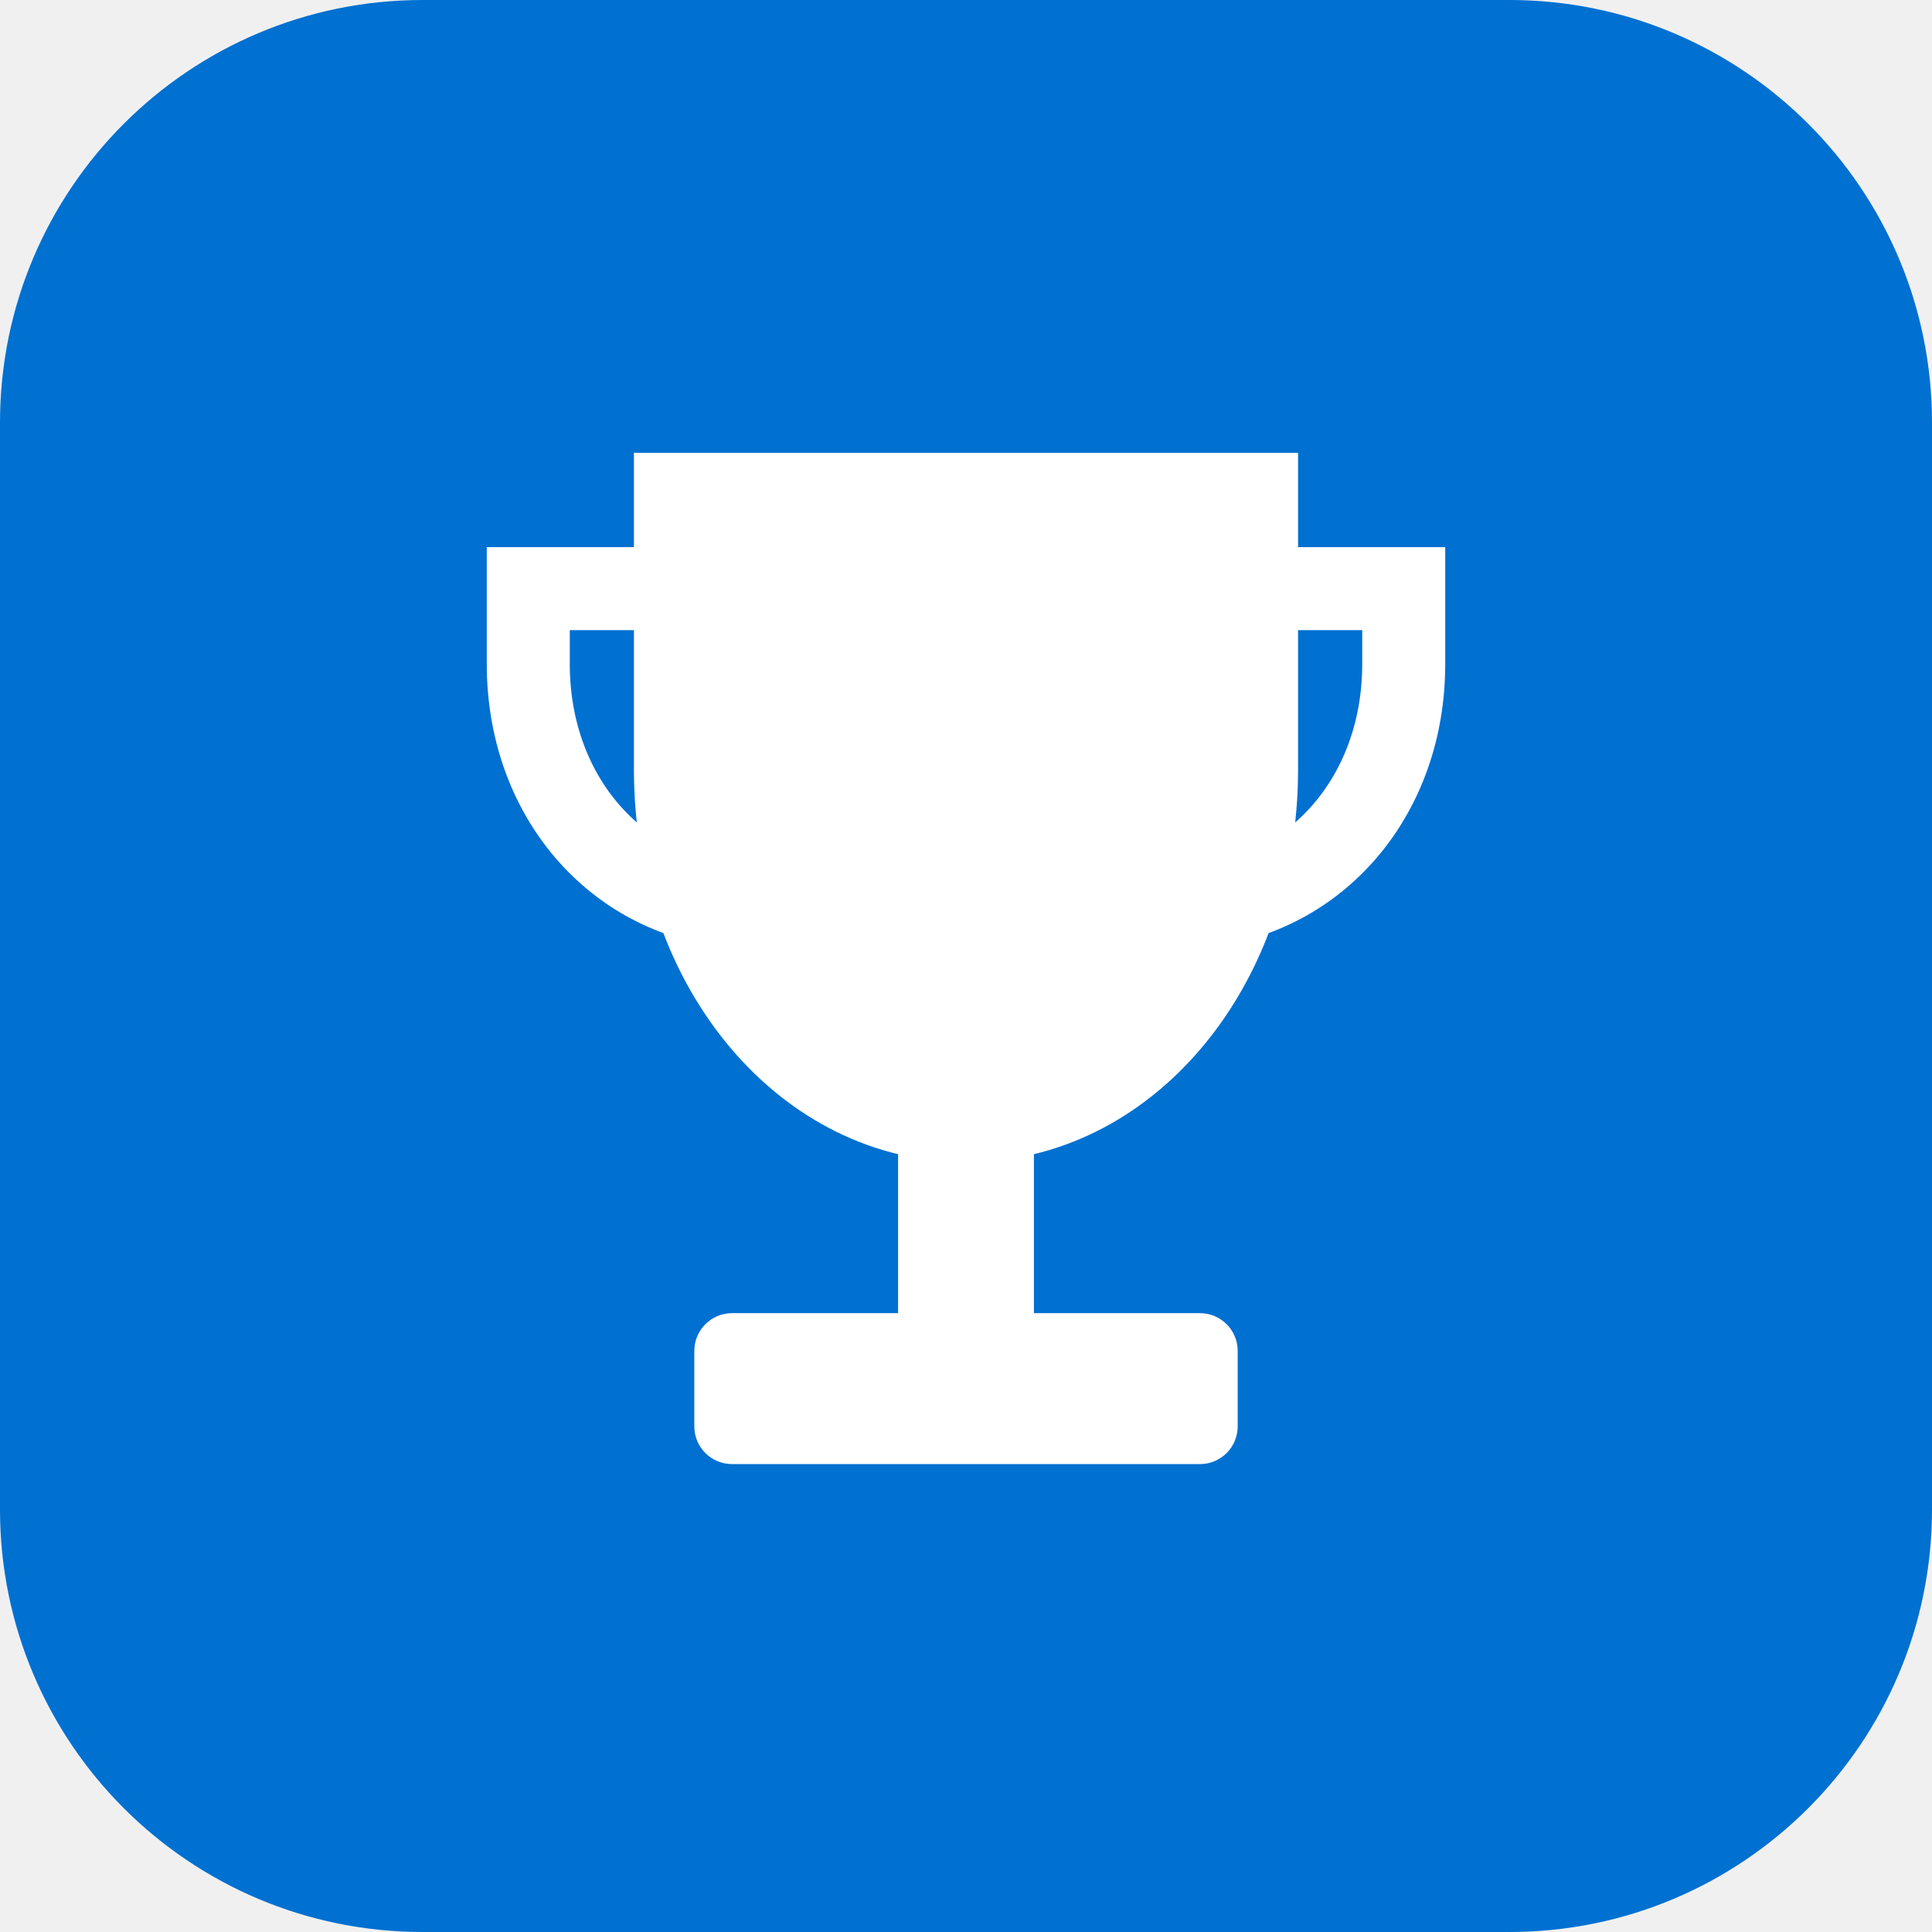
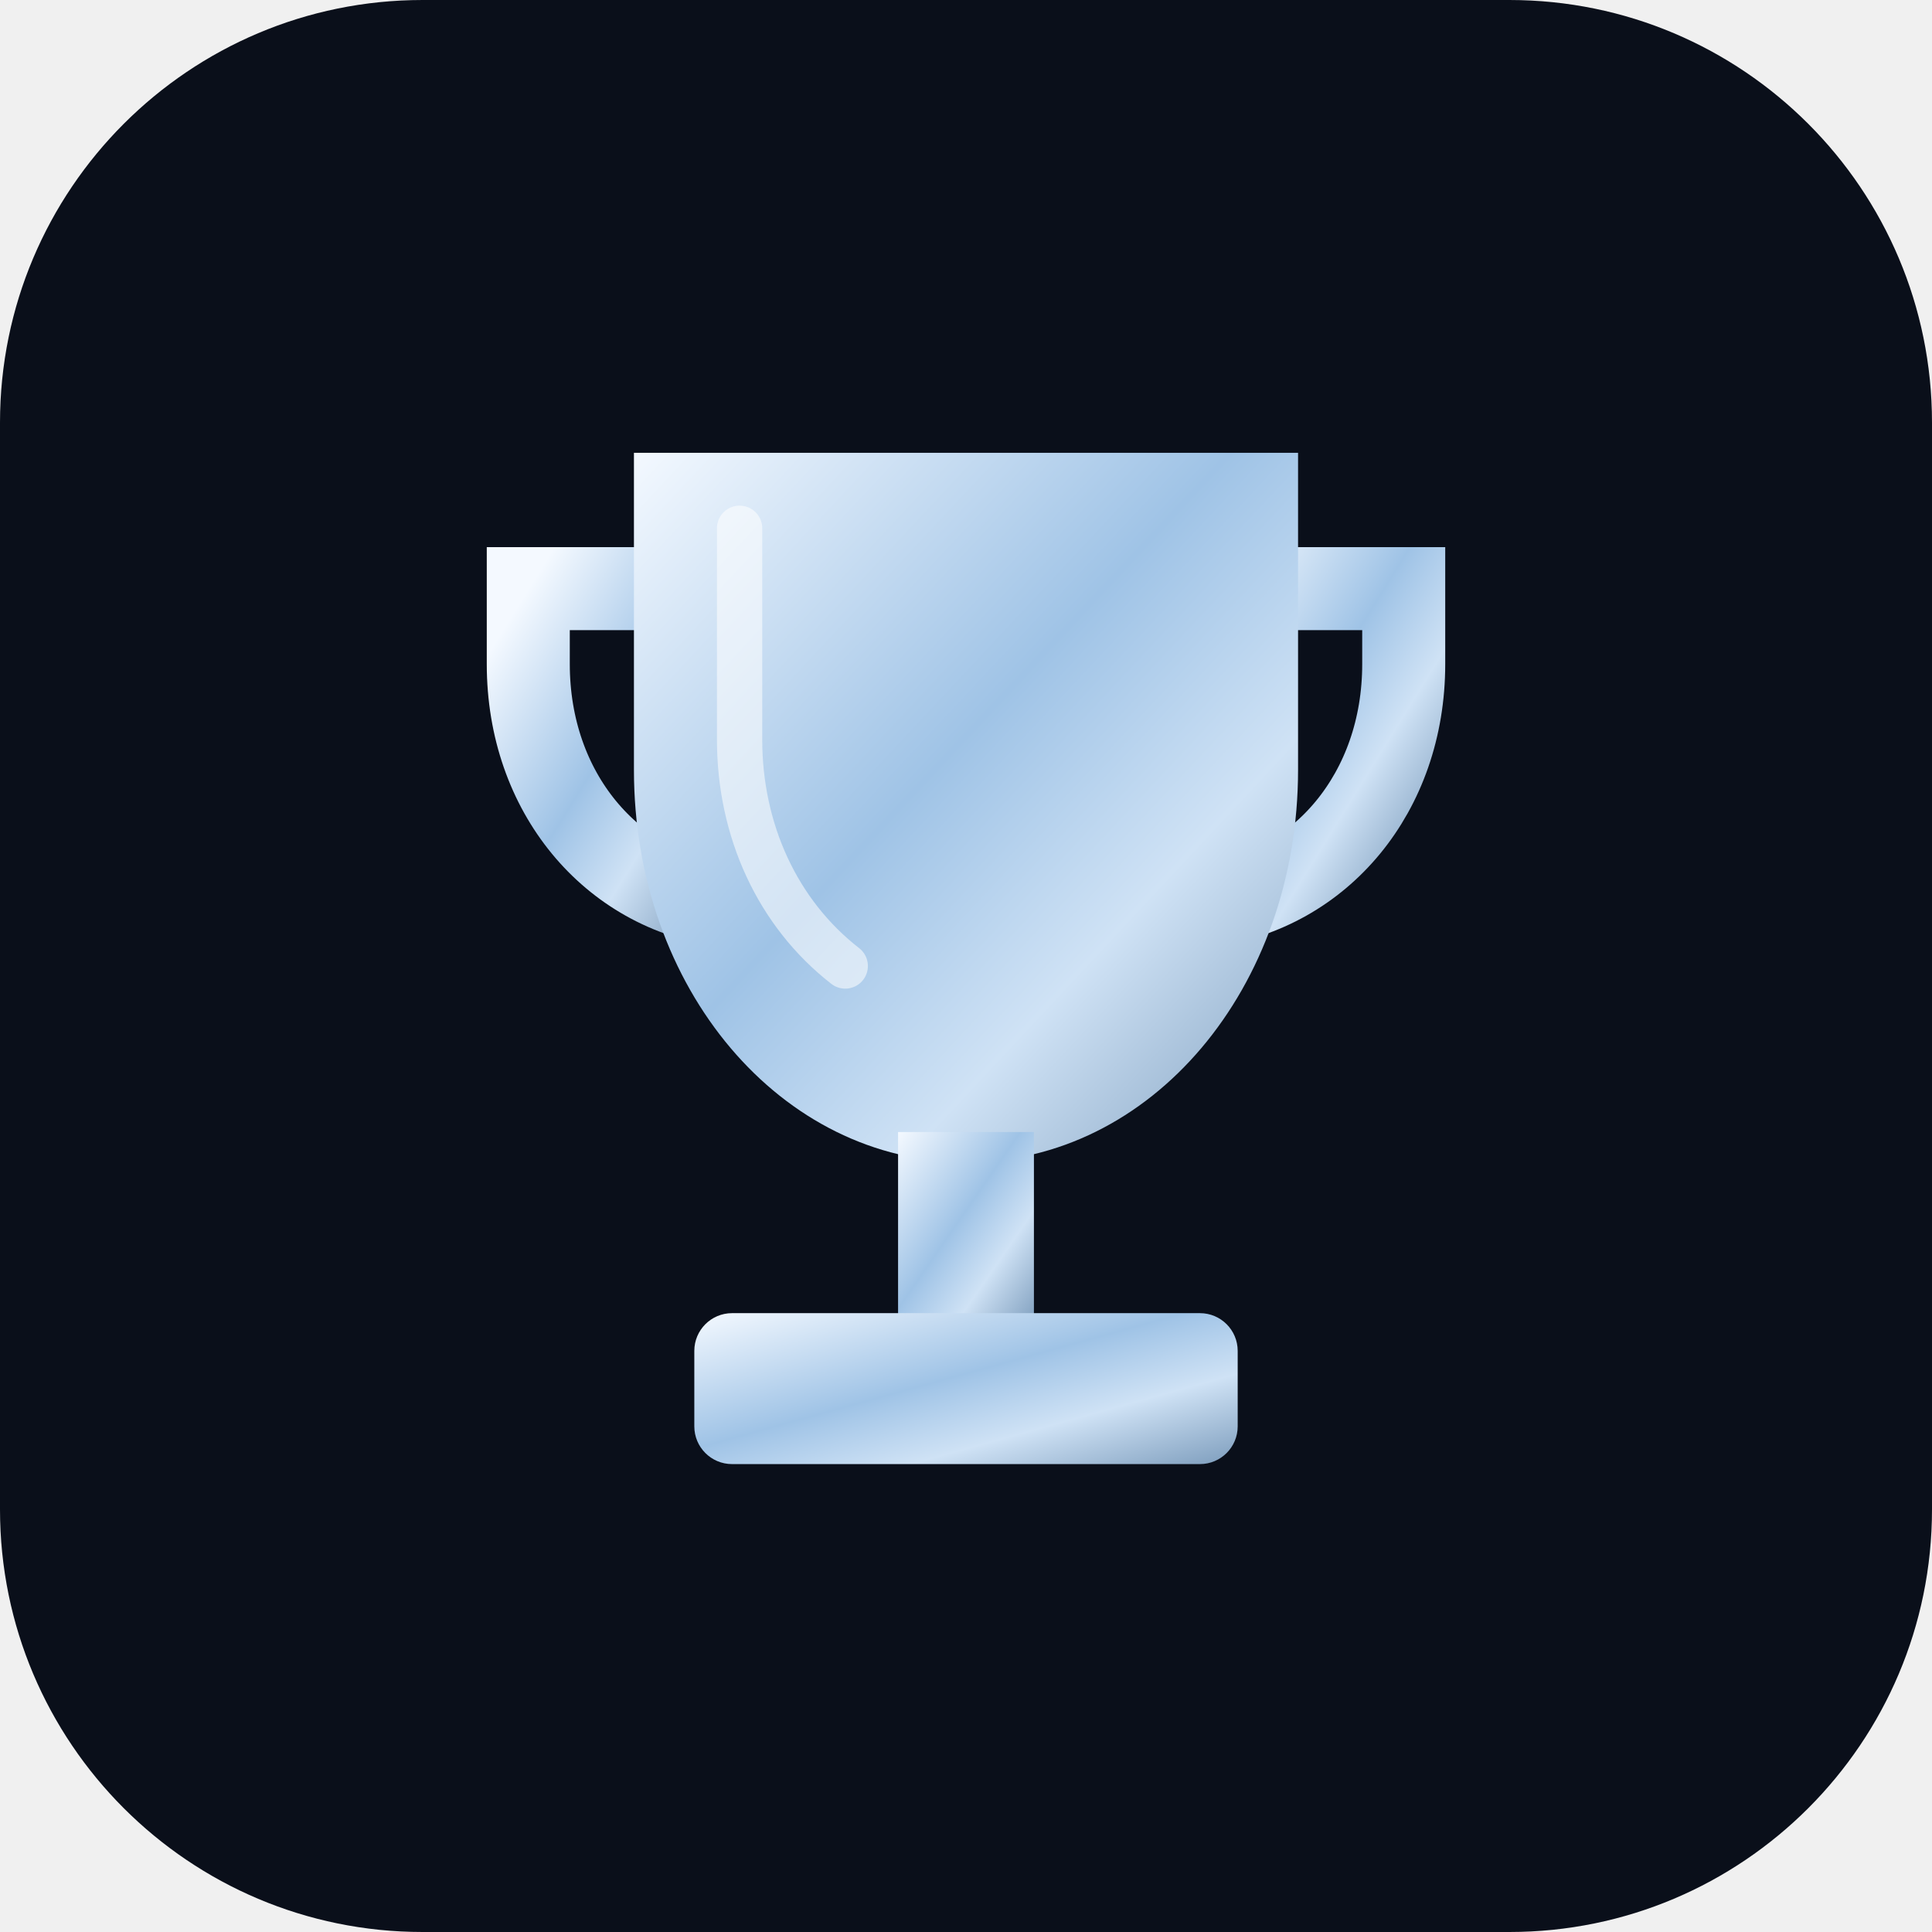
<svg xmlns="http://www.w3.org/2000/svg" viewBox="0 0 512 512">
-   <rect width="512" height="512" rx="112" fill="#0070d1" />
-   <g fill="none" stroke="#ffffff" stroke-width="22" stroke-linecap="round">
+   <defs>
+     <linearGradient id="metal" x1="0" y1="0" x2="1" y2="1">
+       <stop offset="0" stop-color="#f4f9ff" />
+       <stop offset="0.45" stop-color="#9fc3e6" />
+       <stop offset="0.7" stop-color="#cfe2f5" />
+       <stop offset="1" stop-color="#7d9dbd" />
+     </linearGradient>
+   </defs>
+   <rect width="512" height="512" rx="112" fill="#0a0f1a" />
+   <g fill="none" stroke="url(#metal)" stroke-width="22" stroke-linecap="round">
    <path d="M176 156h-36v20c0 34 22 60 52 64" />
    <path d="M336 156h36v20c0 34-22 60-52 64" />
  </g>
-   <g fill="#ffffff">
+   <g fill="url(#metal)">
    <path d="M168 120h176v84c0 58-39 104-88 104s-88-46-88-104z" />
    <rect x="238" y="300" width="36" height="52" />
    <rect x="184" y="348" width="144" height="40" rx="10" />
  </g>
+   <path d="M196 140v56c0 24 10 46 28 60" fill="none" stroke="#ffffff" stroke-opacity="0.55" stroke-width="12" stroke-linecap="round" />
</svg>
